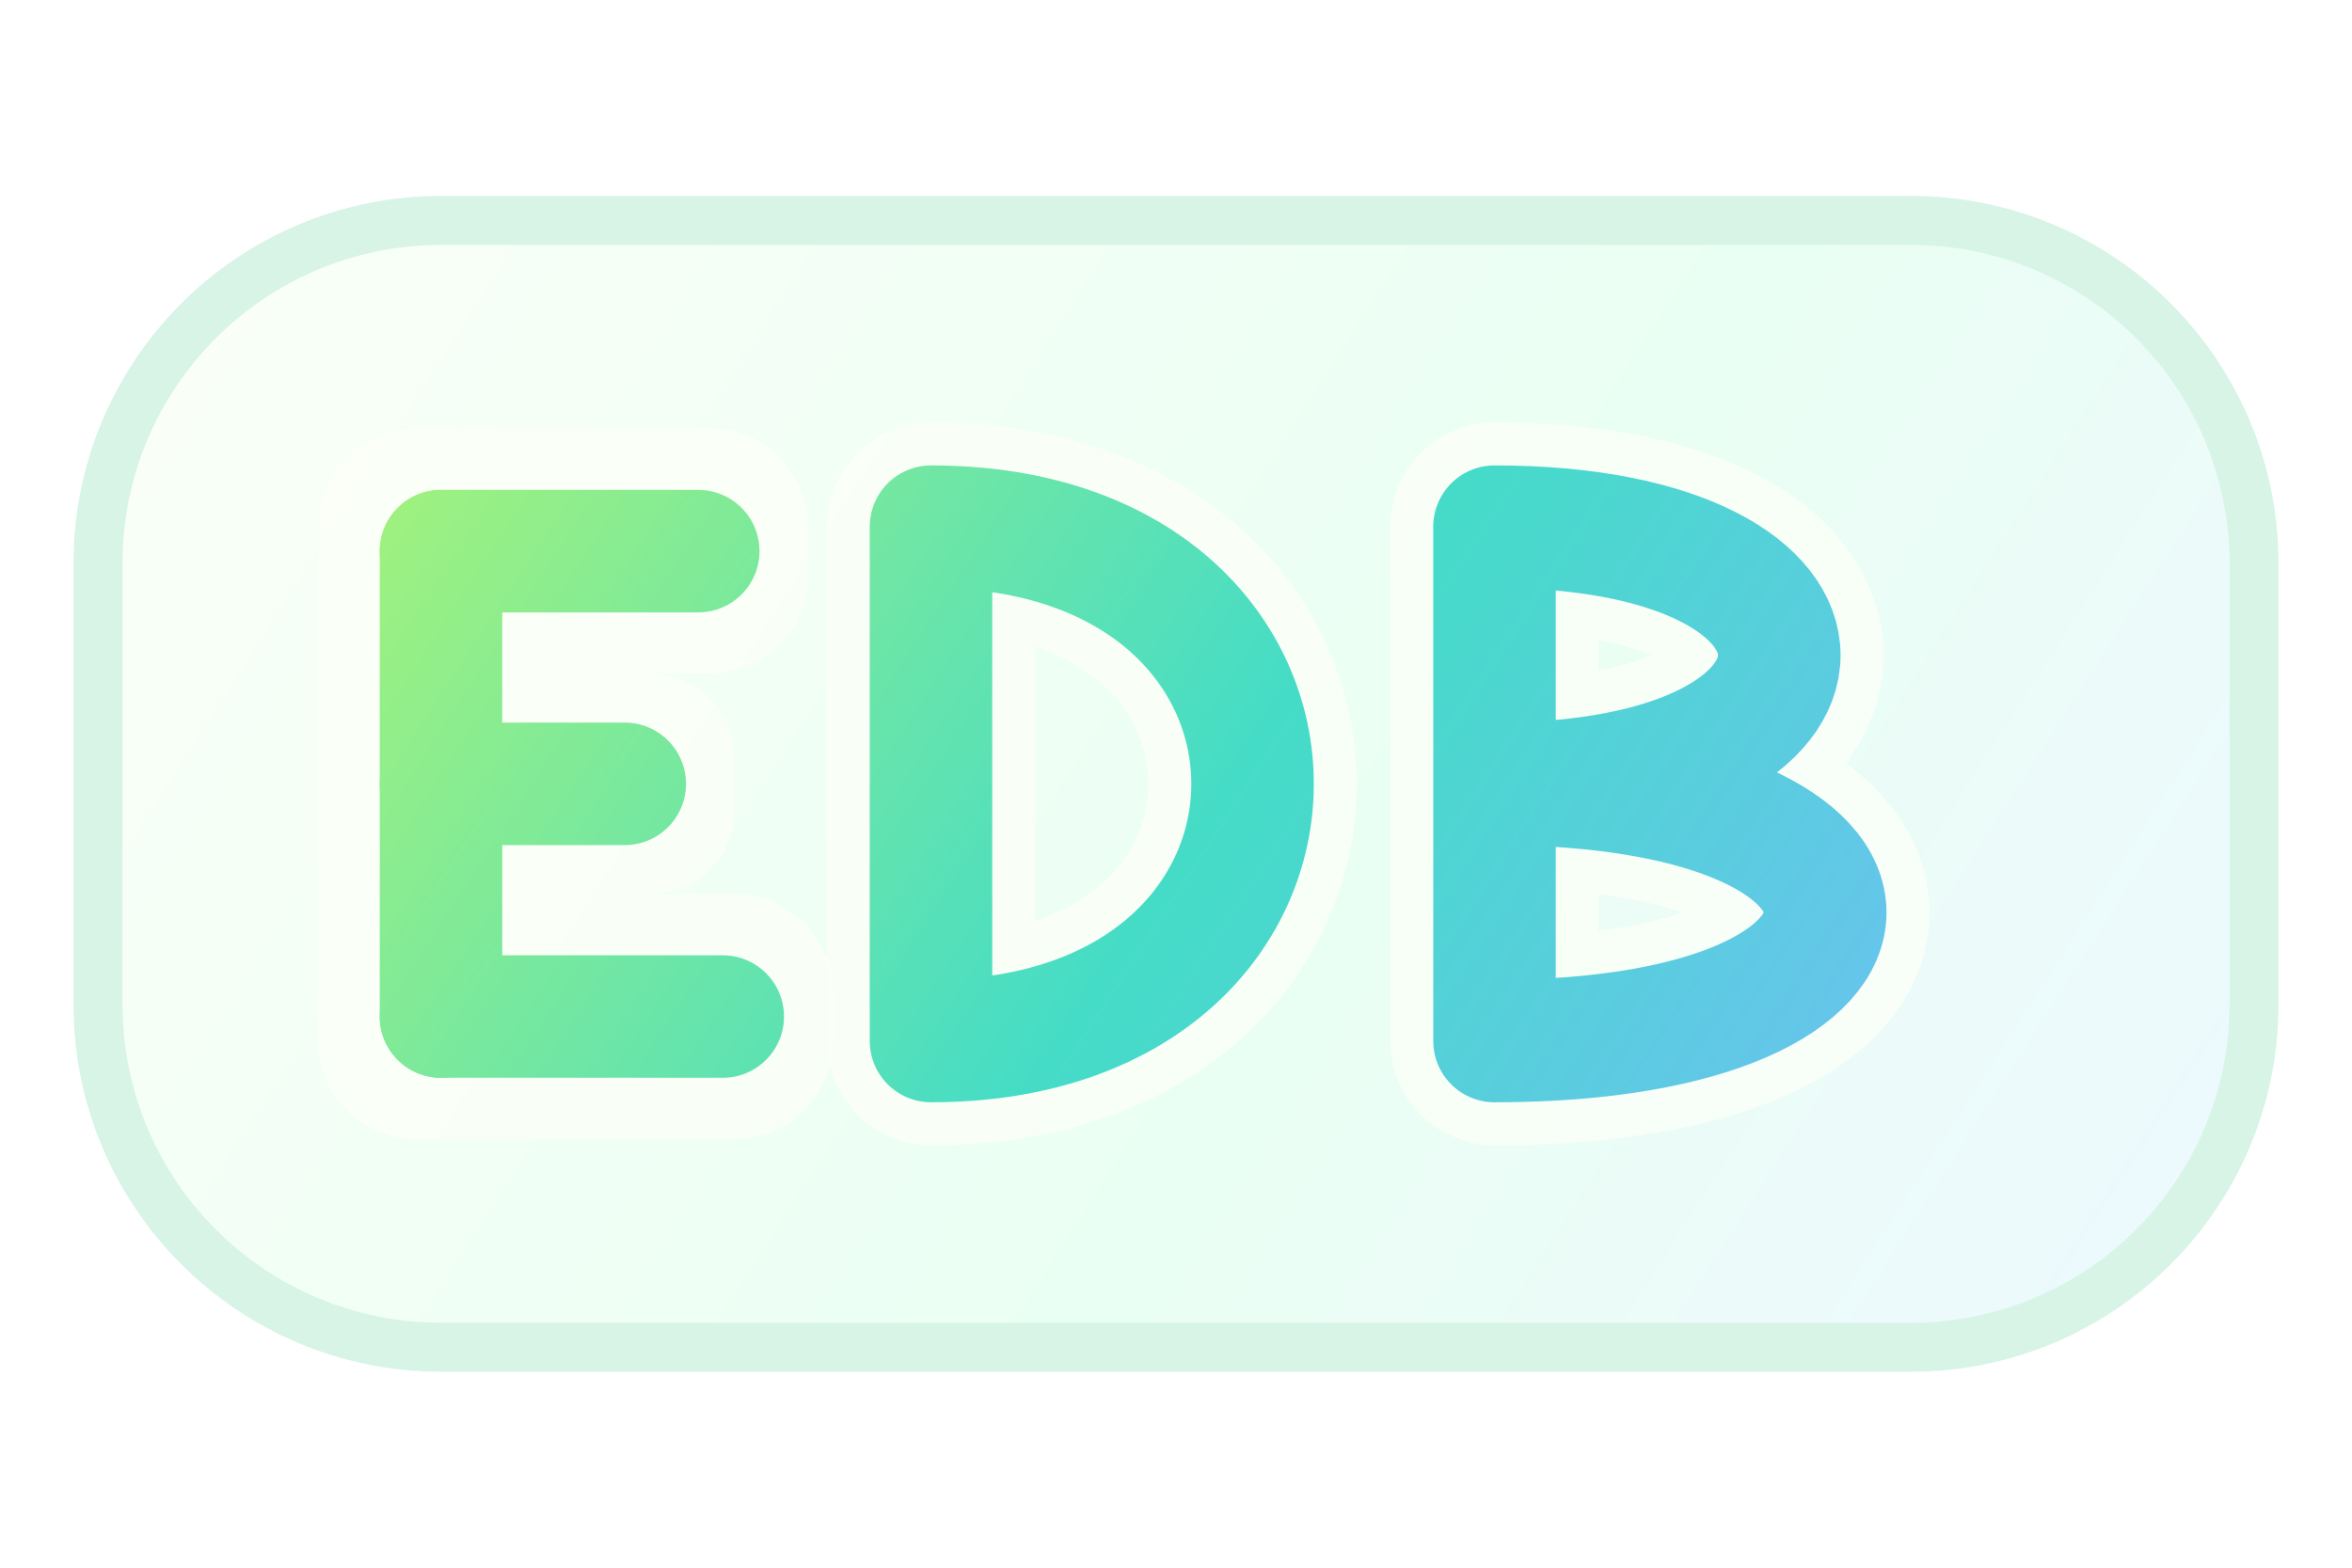
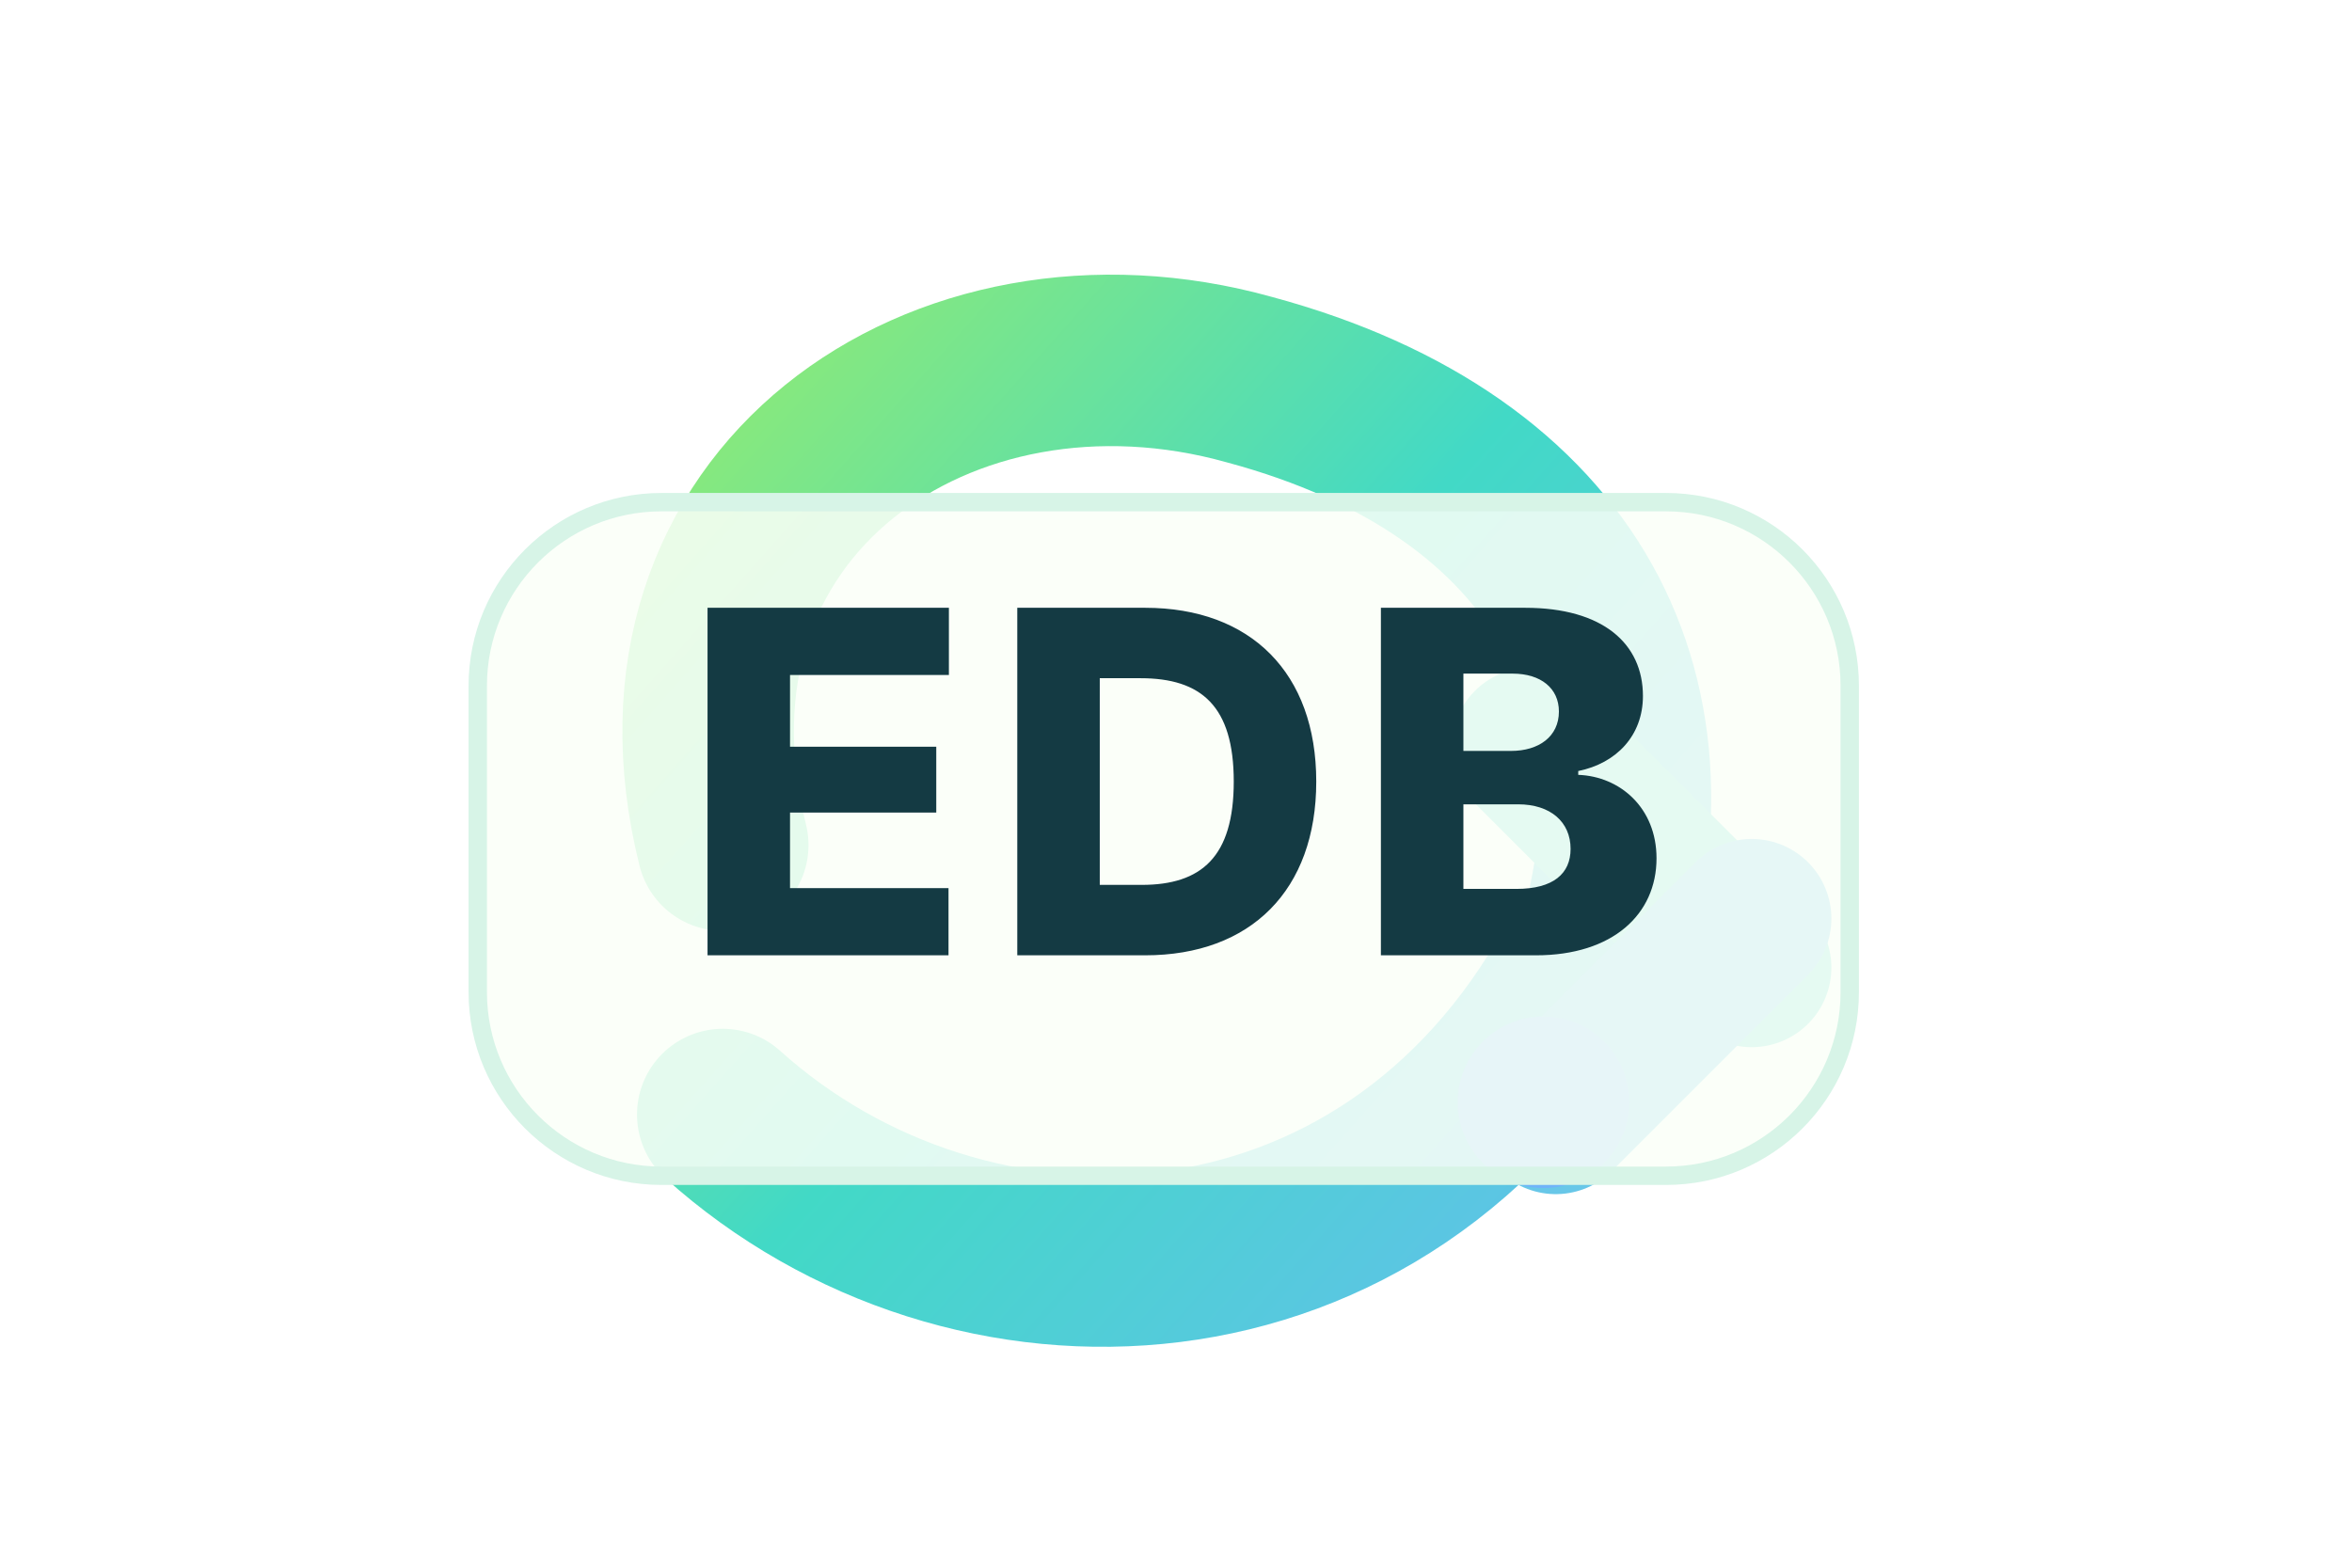
<svg xmlns="http://www.w3.org/2000/svg" viewBox="0 0 192 128" role="img" aria-label="ClassIn EDB brand mark">
  <defs>
-     <linearGradient id="bg" x1="12" y1="10" x2="180" y2="118" gradientUnits="userSpaceOnUse">
-       <stop offset="0" stop-color="#fbfff8" />
-       <stop offset=".58" stop-color="#eafff3" />
-       <stop offset="1" stop-color="#edf8ff" />
-     </linearGradient>
-     <linearGradient id="flow" x1="24" y1="18" x2="168" y2="112" gradientUnits="userSpaceOnUse">
-       <stop offset="0" stop-color="#b8f76b" />
-       <stop offset=".52" stop-color="#44dcc7" />
-       <stop offset="1" stop-color="#78b8ff" />
+     <linearGradient id="flow" x1="46" y1="16" x2="154" y2="112" gradientUnits="userSpaceOnUse">
+       <stop offset="0" stop-color="#a8f05b" />
+       <stop offset=".48" stop-color="#42d9c6" />
+       <stop offset="1" stop-color="#6fb6fa" />
    </linearGradient>
  </defs>
-   <rect x="8" y="18" width="176" height="92" rx="28" fill="url(#bg)" stroke="#d7f4e7" stroke-width="4" />
-   <g fill="#fbfff8" opacity=".82">
-     <rect x="26" y="35" width="20" height="58" rx="8" />
-     <rect x="26" y="35" width="40" height="20" rx="8" />
-     <rect x="26" y="55" width="34" height="18" rx="7" />
-     <rect x="26" y="73" width="42" height="20" rx="8" />
+   <g fill="none" stroke="url(#flow)" stroke-width="14" stroke-linecap="round">
+     <path d="M59 69C52 41 77 24 102 31C128 38 138 57 130 80" />
+     <path d="M129 79C113 108 79 109 59 91" />
  </g>
-   <g fill="none" stroke="#fbfff8" stroke-width="17" stroke-linecap="round" stroke-linejoin="round" opacity=".82">
-     <path d="M76 43V85M76 43C111 43 111 85 76 85" />
-     <path d="M122 43V85M122 43C153 43 153 64 122 64M122 64C158 64 158 85 122 85" />
+   <g fill="none" stroke-linecap="round" stroke-width="13">
+     <path d="M125 61 143 79" stroke="#62ddcc" />
+     <path d="M143 75 127 91" stroke="#68c7e8" />
  </g>
-   <g fill="url(#flow)">
-     <rect x="31" y="40" width="10" height="48" rx="5" />
-     <rect x="31" y="40" width="31" height="10" rx="5" />
-     <rect x="31" y="59" width="25" height="10" rx="5" />
-     <rect x="31" y="78" width="33" height="10" rx="5" />
-   </g>
-   <g fill="none" stroke="url(#flow)" stroke-width="10" stroke-linecap="round" stroke-linejoin="round">
-     <path d="M76 43V85M76 43C111 43 111 85 76 85" />
-     <path d="M122 43V85M122 43C153 43 153 64 122 64M122 64C158 64 158 85 122 85" />
-   </g>
+   <circle cx="126" cy="90" r="7" fill="#70b4f9" />
+   <rect x="39" y="41" width="112" height="55" rx="15" fill="#fbfff8" fill-opacity=".86" stroke="#d7f4e7" stroke-width="1.5" />
+   <text x="96" y="78" text-anchor="middle" font-family="Inter, Arial, Helvetica, sans-serif" font-size="39" font-weight="800" letter-spacing="1.5" fill="#143a43">EDB</text>
</svg>
